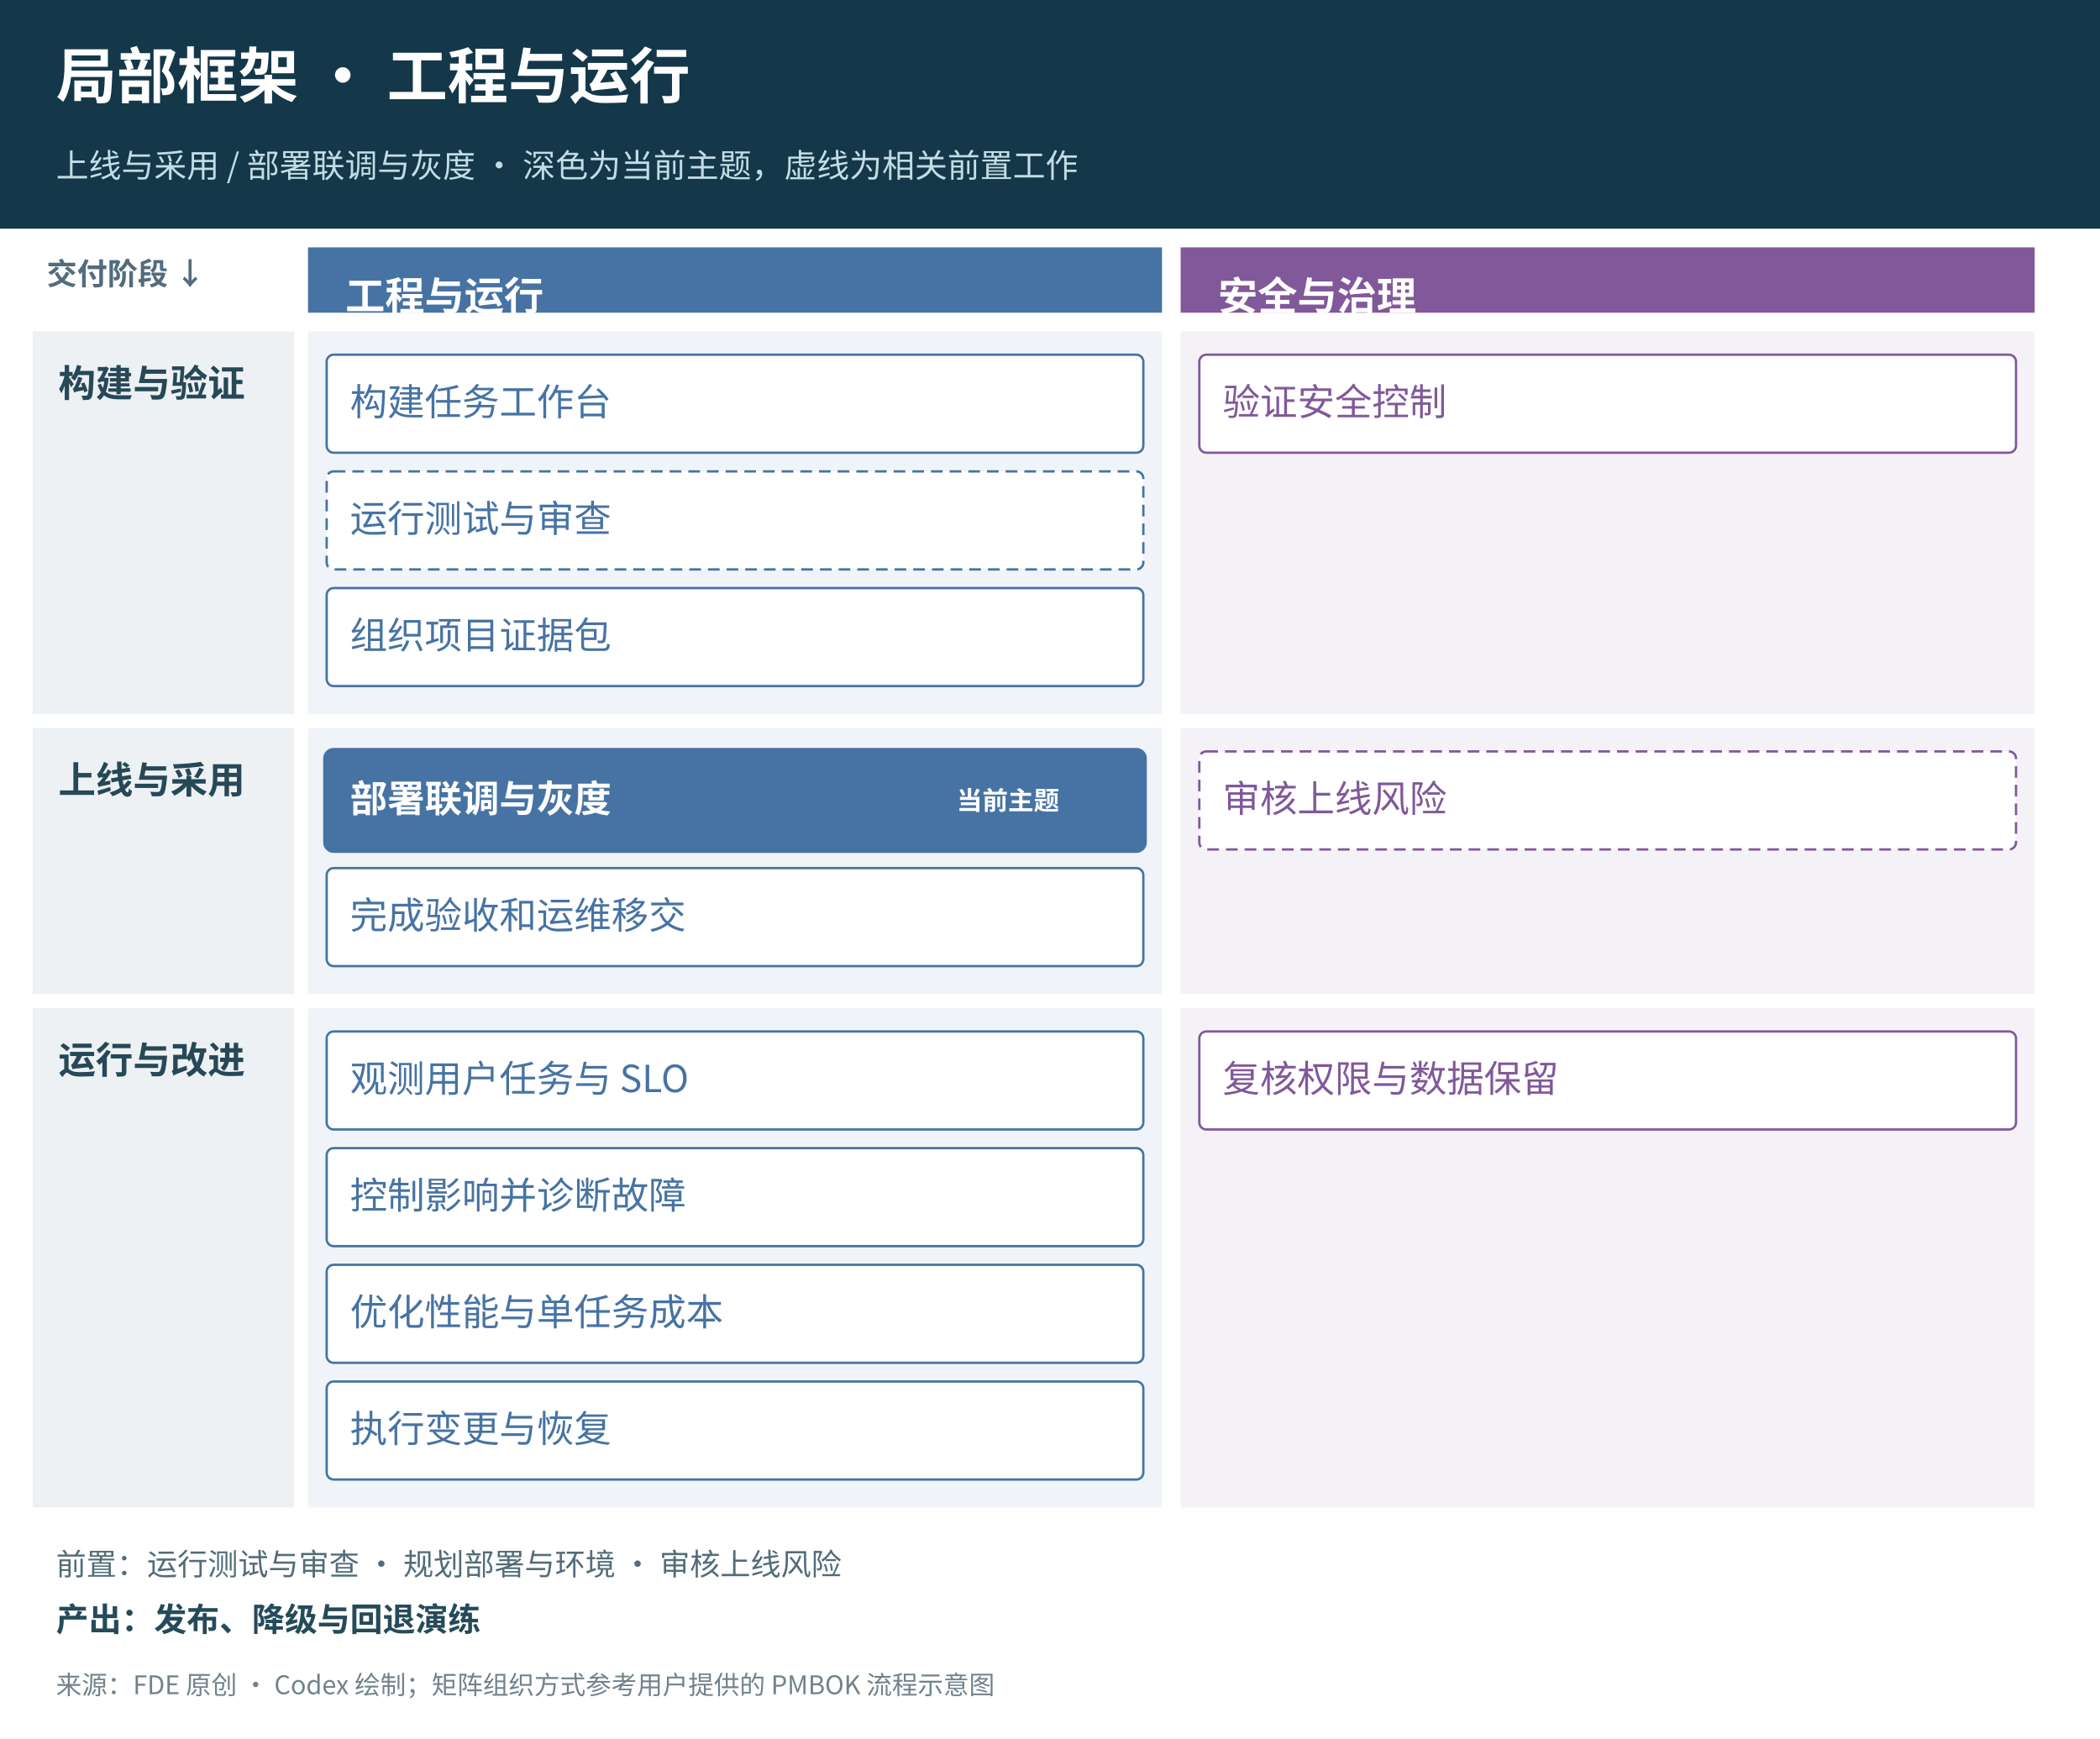
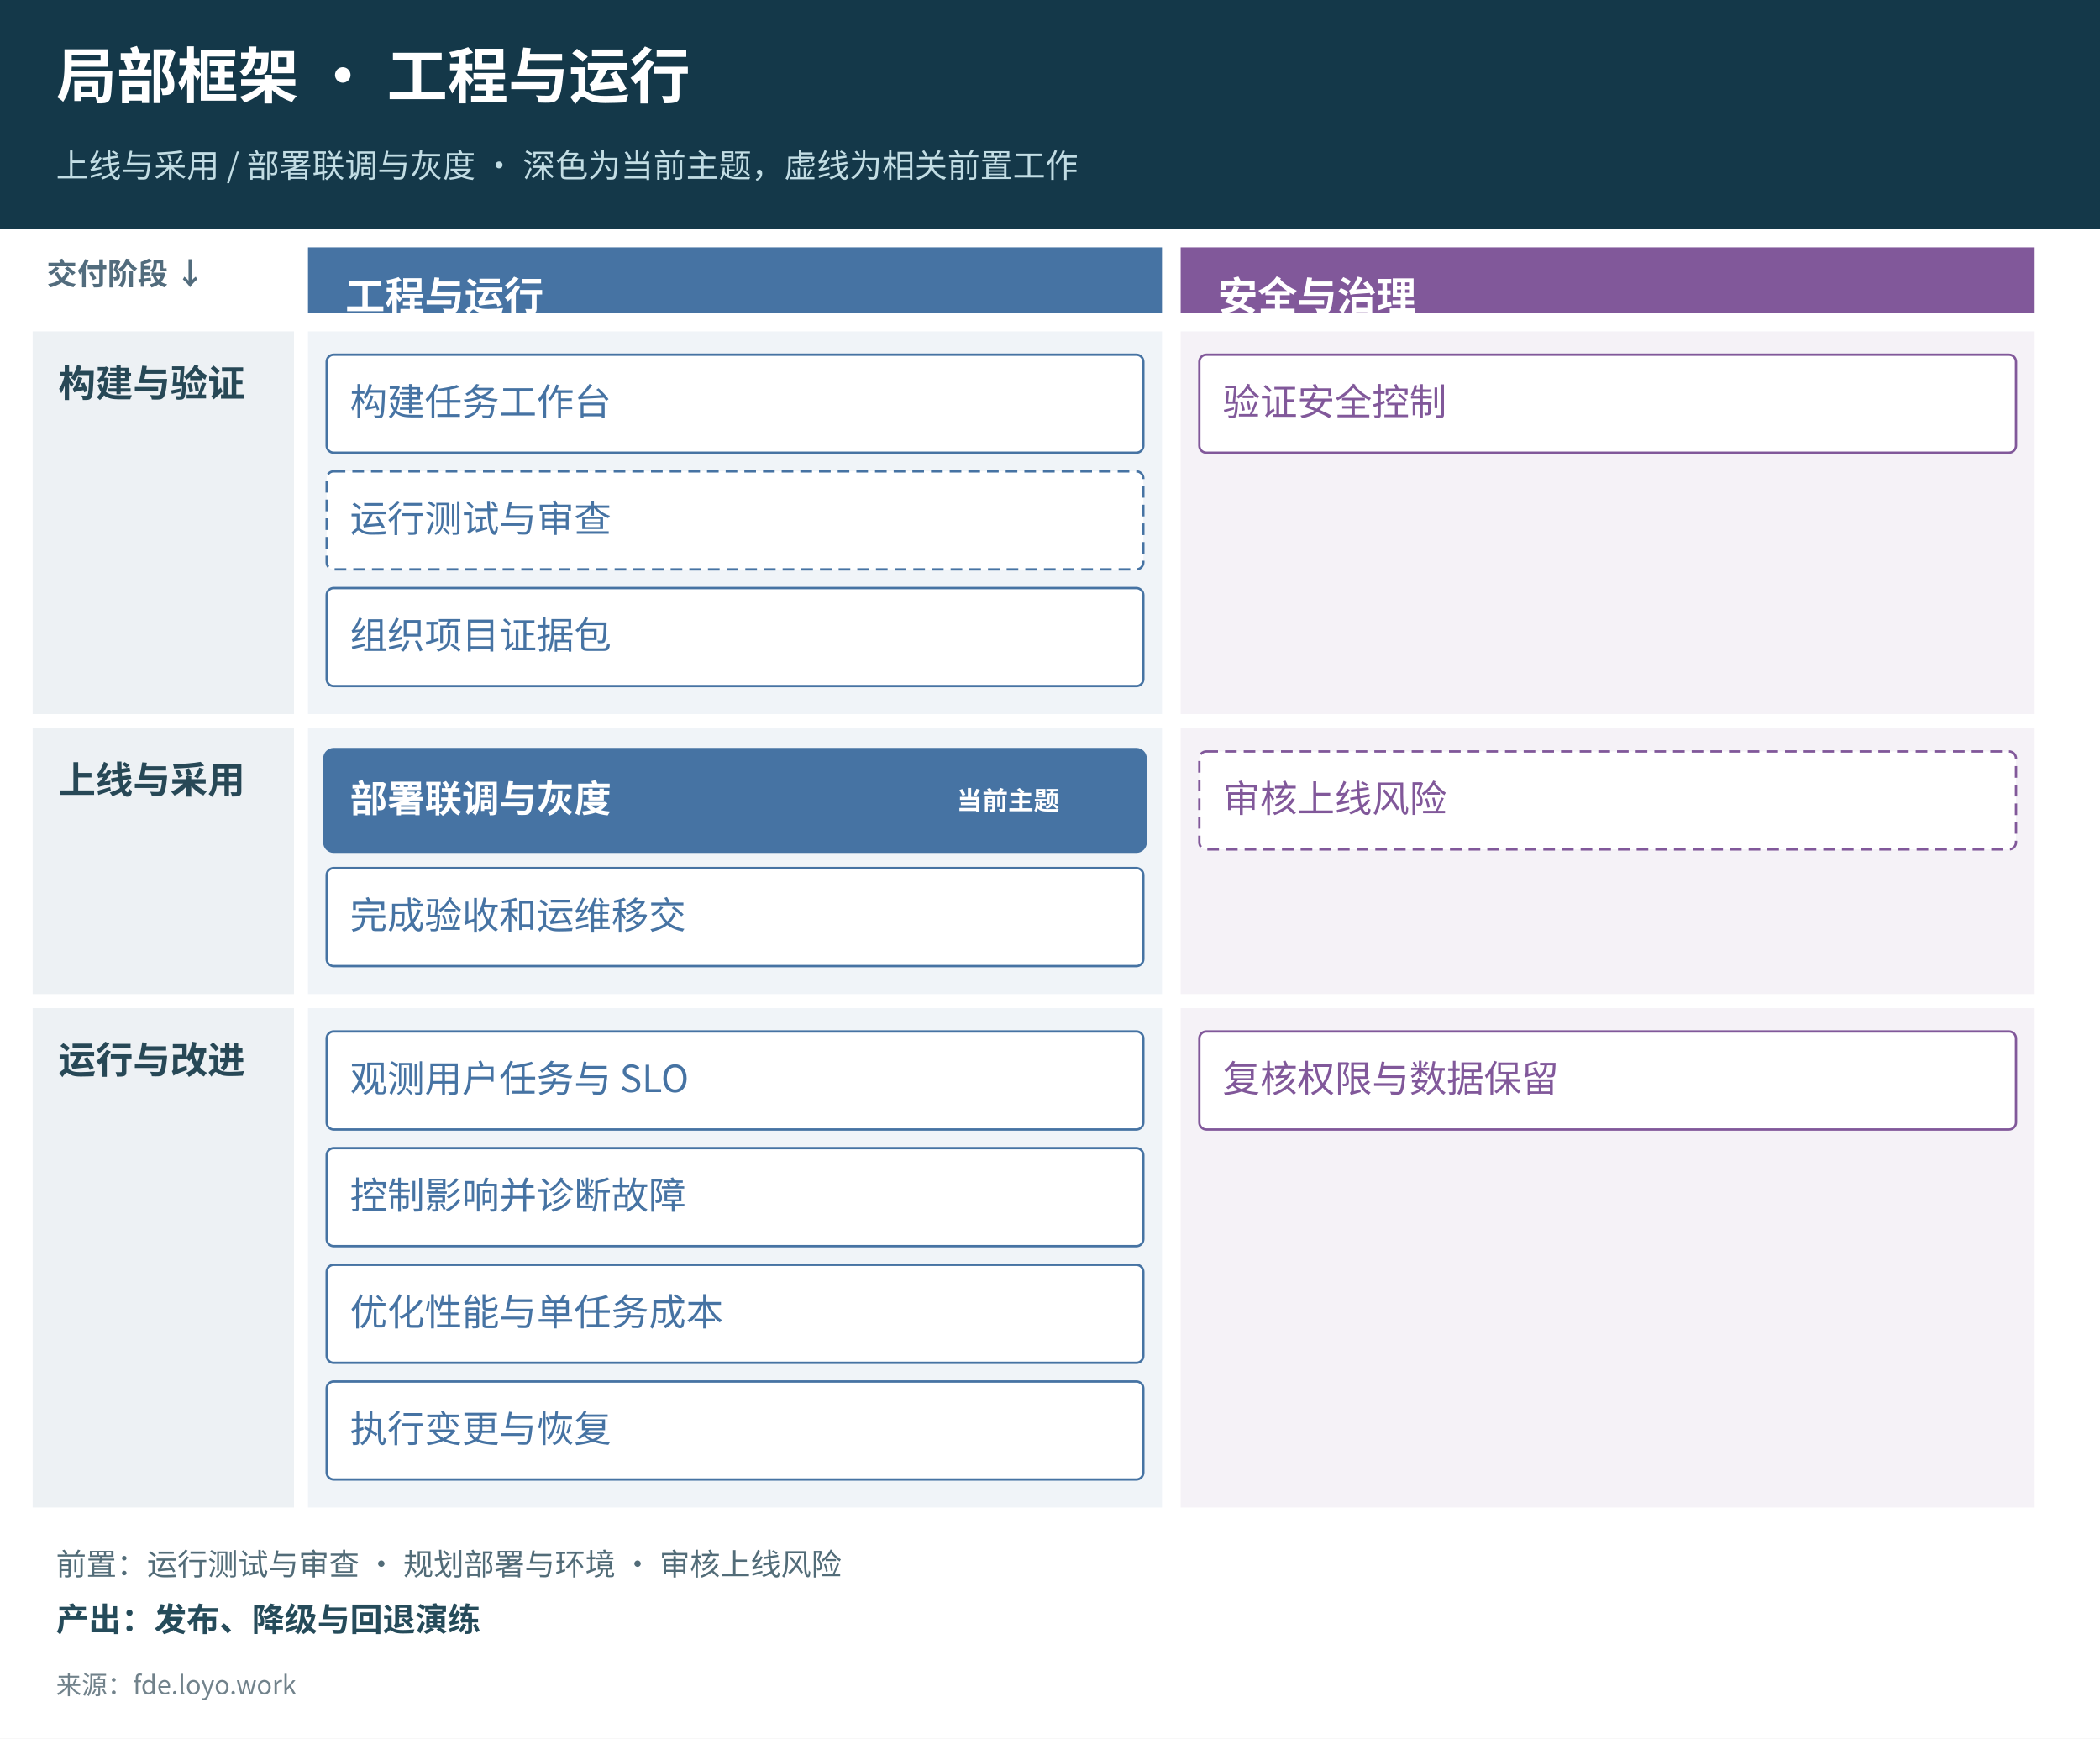
<svg xmlns="http://www.w3.org/2000/svg" viewBox="0 0 900 745" role="img" aria-labelledby="title desc">
  <rect width="900" height="745" fill="#fff" />
  <g font-family="PingFang SC,Microsoft YaHei,Noto Sans CJK SC,sans-serif">
    <rect width="900" height="98" fill="#143849" />
    <text x="24" y="42" font-size="26" fill="#fff" font-weight="700">局部框架 · 工程与运行</text>
    <text x="24" y="76" font-size="14" fill="#c2dde4" font-weight="400">上线与采用 / 部署联调与灰度 · 深色为当前主题，虚线为相关前置工作</text>
    <text x="20" y="122" font-size="13" fill="#526c7d" font-weight="600">交付阶段 ↓</text>
    <rect x="132" y="106" width="366" height="28" fill="#4673a3" />
    <text x="148" y="133" font-size="17" fill="white" font-weight="650">工程与运行</text>
    <rect x="506" y="106" width="366" height="28" fill="#81589a" />
    <text x="522" y="133" font-size="17" fill="white" font-weight="650">安全与治理</text>
    <rect x="14" y="142" width="112" height="164" fill="#edf1f4" />
    <text x="25" y="170" font-size="16" fill="#274856" font-weight="650">构建与验证</text>
    <rect x="132" y="142" width="366" height="164" fill="#f0f4f8" />
    <a href="/docs/workflow-apps/#context-workbench" aria-label="构建任务工作台">
      <g data-process="workbench" data-current="false">
        <rect x="140" y="152" width="350" height="42" rx="3" fill="#fff" stroke="#4673a3" stroke-width="1" />
        <text x="150" y="178" font-size="16" fill="#4673a3" font-weight="500">构建任务工作台</text>
      </g>
    </a>
    <a href="/docs/engineering-quality/#context-quality" aria-label="运行测试与审查">
      <g data-process="quality" data-current="false">
        <rect x="140" y="202" width="350" height="42" rx="3" fill="#fff" stroke="#4673a3" stroke-width="1" stroke-dasharray="5 3" />
        <text x="150" y="228" font-size="16" fill="#4673a3" font-weight="500">运行测试与审查</text>
      </g>
    </a>
    <a href="/docs/delivery-templates/#context-evidence" aria-label="组织项目证据包">
      <g data-process="evidence" data-current="false">
        <rect x="140" y="252" width="350" height="42" rx="3" fill="#fff" stroke="#4673a3" stroke-width="1" />
        <text x="150" y="278" font-size="16" fill="#4673a3" font-weight="500">组织项目证据包</text>
      </g>
    </a>
    <rect x="506" y="142" width="366" height="164" fill="#f5f2f7" />
    <a href="/docs/security-privacy-ai-governance/#context-safety-tests" aria-label="验证安全控制">
      <g data-process="safety-tests" data-current="false">
        <rect x="514" y="152" width="350" height="42" rx="3" fill="#fff" stroke="#81589a" stroke-width="1" />
        <text x="524" y="178" font-size="16" fill="#81589a" font-weight="500">验证安全控制</text>
      </g>
    </a>
    <rect x="14" y="312" width="112" height="114" fill="#edf1f4" />
    <text x="25" y="340" font-size="16" fill="#274856" font-weight="650">上线与采用</text>
    <rect x="132" y="312" width="366" height="114" fill="#f0f4f8" />
    <a href="/docs/site-delivery-sop/#context-release" aria-label="部署联调与灰度">
      <g data-process="release" data-current="true">
        <rect x="140" y="322" width="350" height="42" rx="3" fill="#4673a3" stroke="#4673a3" stroke-width="3" />
        <text x="150" y="348" font-size="16" fill="#fff" font-weight="700">部署联调与灰度</text>
        <text x="410" y="347" font-size="11" fill="#fff" font-weight="700">当前主题</text>
      </g>
    </a>
    <a href="/docs/acceptance-and-handover/#context-handover" aria-label="完成验收和运维移交">
      <g data-process="handover" data-current="false">
        <rect x="140" y="372" width="350" height="42" rx="3" fill="#fff" stroke="#4673a3" stroke-width="1" />
        <text x="150" y="398" font-size="16" fill="#4673a3" font-weight="500">完成验收和运维移交</text>
      </g>
    </a>
    <rect x="506" y="312" width="366" height="114" fill="#f5f2f7" />
    <a href="/docs/security-privacy-ai-governance/#context-security-gate" aria-label="审核上线风险">
      <g data-process="security-gate" data-current="false">
        <rect x="514" y="322" width="350" height="42" rx="3" fill="#fff" stroke="#81589a" stroke-width="1" stroke-dasharray="5 3" />
        <text x="524" y="348" font-size="16" fill="#81589a" font-weight="500">审核上线风险</text>
      </g>
    </a>
    <rect x="14" y="432" width="112" height="214" fill="#edf1f4" />
    <text x="25" y="460" font-size="16" fill="#274856" font-weight="650">运行与改进</text>
    <rect x="132" y="432" width="366" height="214" fill="#f0f4f8" />
    <a href="/docs/observability/#context-slo" aria-label="观测用户任务与 SLO">
      <g data-process="slo" data-current="false">
        <rect x="140" y="442" width="350" height="42" rx="3" fill="#fff" stroke="#4673a3" stroke-width="1" />
        <text x="150" y="468" font-size="16" fill="#4673a3" font-weight="500">观测用户任务与 SLO</text>
      </g>
    </a>
    <a href="/docs/troubleshooting-method/#context-incident" aria-label="控制影响并诊断故障">
      <g data-process="incident" data-current="false">
        <rect x="140" y="492" width="350" height="42" rx="3" fill="#fff" stroke="#4673a3" stroke-width="1" />
        <text x="150" y="518" font-size="16" fill="#4673a3" font-weight="500">控制影响并诊断故障</text>
      </g>
    </a>
    <a href="/docs/performance-cost/#context-cost-performance" aria-label="优化性能与单任务成本">
      <g data-process="cost-performance" data-current="false">
        <rect x="140" y="542" width="350" height="42" rx="3" fill="#fff" stroke="#4673a3" stroke-width="1" />
        <text x="150" y="568" font-size="16" fill="#4673a3" font-weight="500">优化性能与单任务成本</text>
      </g>
    </a>
    <a href="/docs/operations-and-change/#context-operations" aria-label="执行变更与恢复">
      <g data-process="operations" data-current="false">
        <rect x="140" y="592" width="350" height="42" rx="3" fill="#fff" stroke="#4673a3" stroke-width="1" />
        <text x="150" y="618" font-size="16" fill="#4673a3" font-weight="500">执行变更与恢复</text>
      </g>
    </a>
    <rect x="506" y="432" width="366" height="214" fill="#f5f2f7" />
    <a href="/docs/data-privacy/#context-access-review" aria-label="复核权限与数据保留">
      <g data-process="access-review" data-current="false">
        <rect x="514" y="442" width="350" height="42" rx="3" fill="#fff" stroke="#81589a" stroke-width="1" />
        <text x="524" y="468" font-size="16" fill="#81589a" font-weight="500">复核权限与数据保留</text>
      </g>
    </a>
    <text x="24" y="675" font-size="13" fill="#526c78" font-weight="400">前置：运行测试与审查 · 规划部署与环境 · 审核上线风险</text>
    <text x="24" y="699" font-size="14" fill="#254b5a" font-weight="650">产出：发布、降级与回退演练</text>
-     <text x="24" y="726" font-size="11" fill="#71828b" font-weight="400">来源：FDE 原创 · Codex 绘制；矩阵组织方式参考用户提供的 PMBOK 流程示意图</text>
+     <text x="24" y="726" font-size="11" fill="#71828b" font-weight="400">来源：fde.loyo.work</text>
  </g>
</svg>
